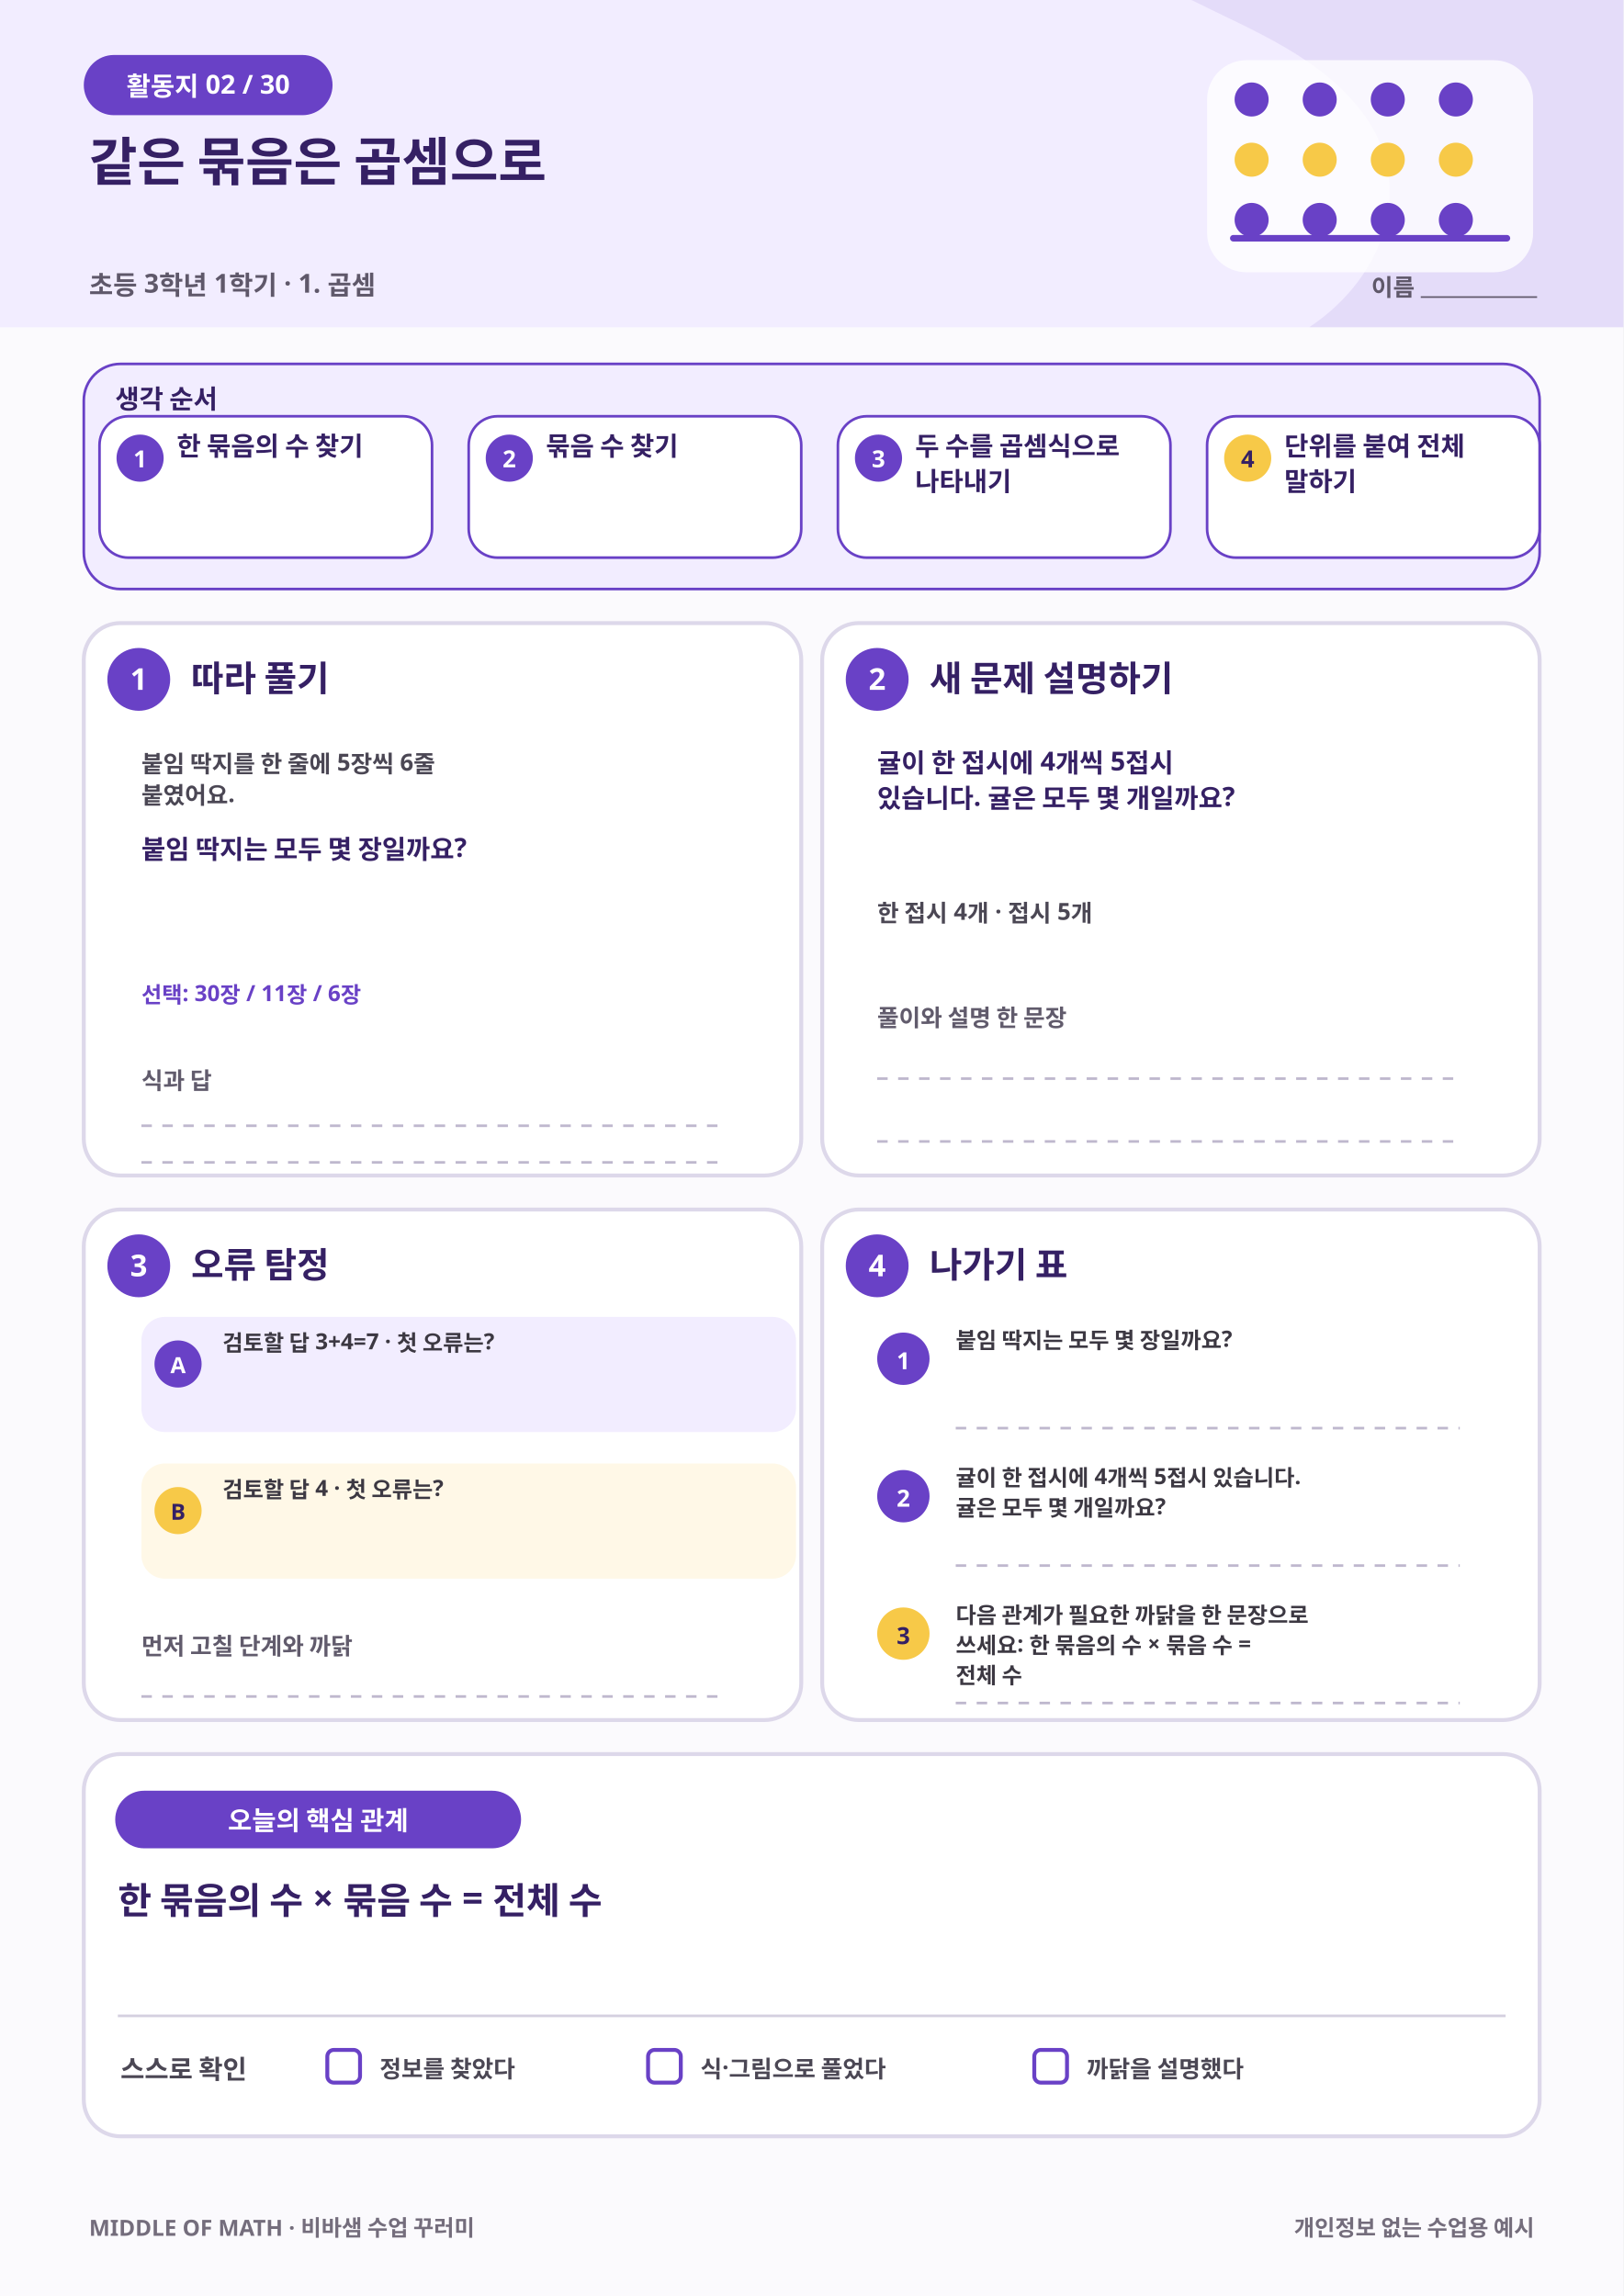
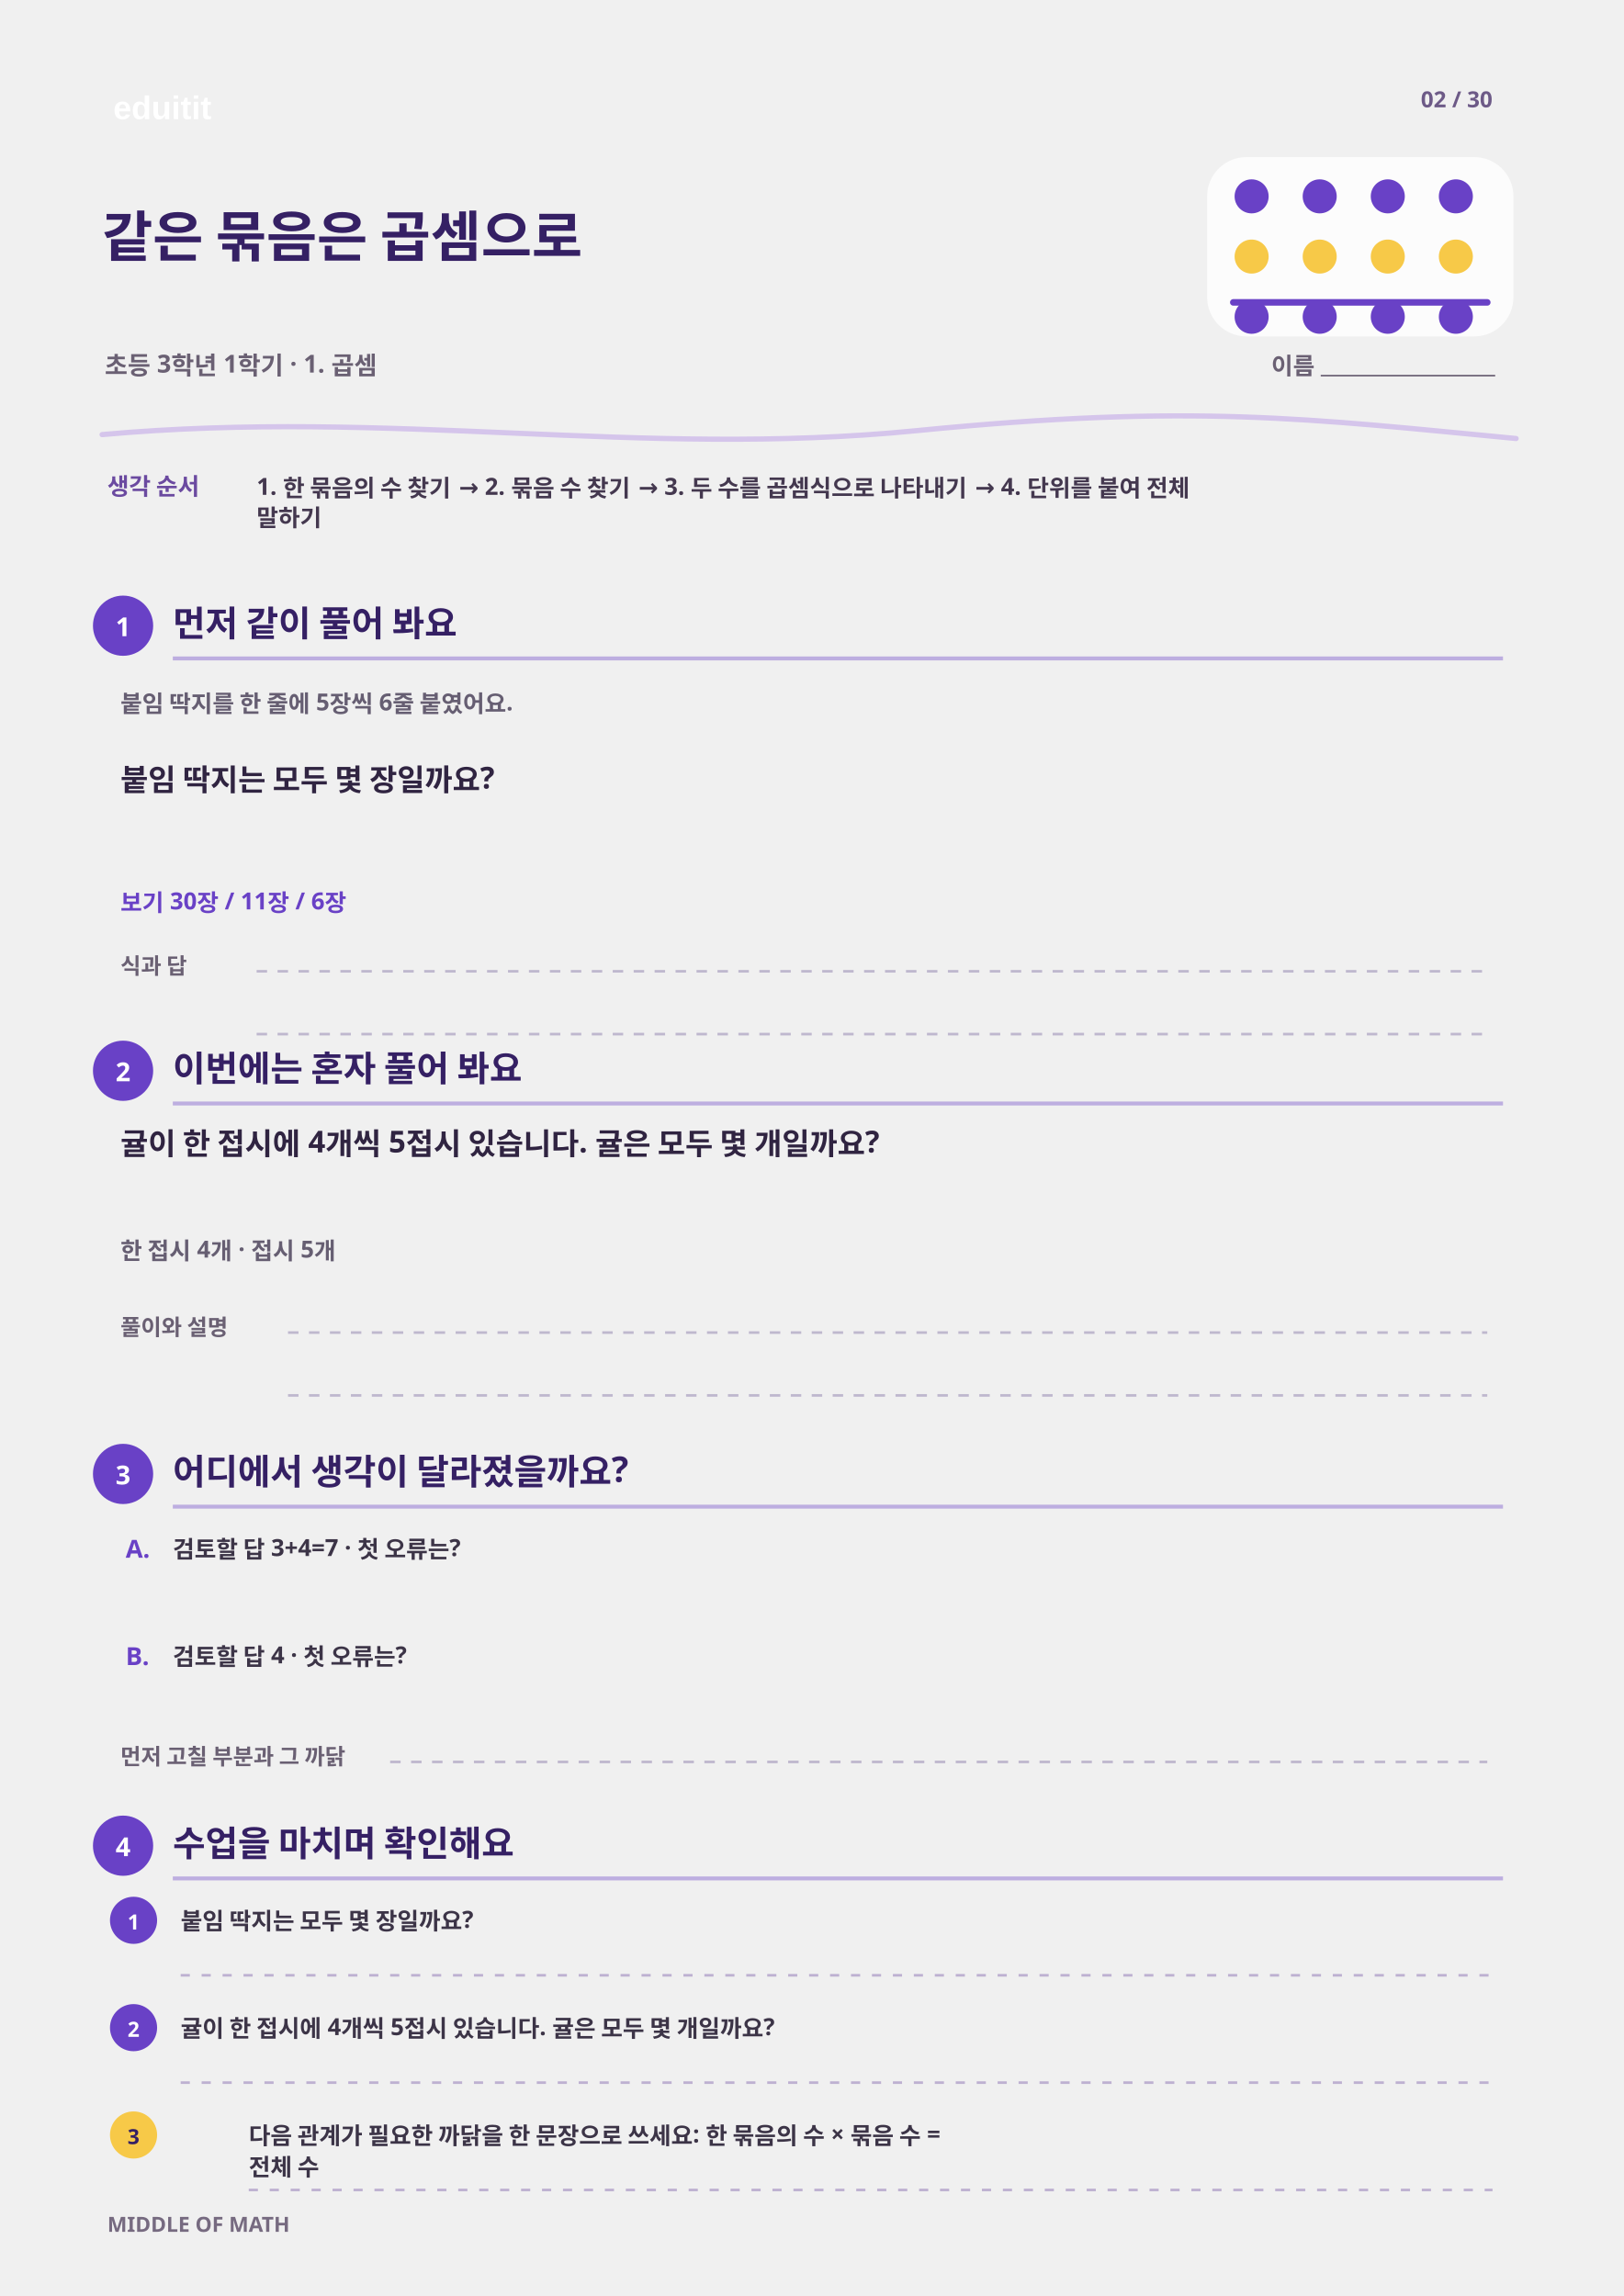
<svg xmlns="http://www.w3.org/2000/svg" width="1240" height="1754" viewBox="0 0 1240 1754" role="img" aria-label="같은 묶음은 곱셈으로 통합 활동지">
-   <rect width="1240" height="1754" fill="#FBFAFD" />
-   <rect x="0" y="0" width="1240" height="250" fill="#F2EDFF" />
-   <path d="M910 0H1240V250H1000C1060 210 1080 140 1042 88C1010 44 958 24 910 0Z" fill="#6941C6" opacity=".10" />
-   <rect x="64" y="42" width="190" height="46" rx="23" fill="#6941C6" />
-   <text x="159" y="73" font-family="Apple SD Gothic Neo, sans-serif" font-size="20" font-weight="800" text-anchor="middle" fill="#FFFFFF">활동지 02 / 30</text>
-   <text x="68" y="138" font-family="Apple SD Gothic Neo, Noto Sans KR, sans-serif" font-size="40" font-weight="850" fill="#352064" text-anchor="start" class="">
-     <tspan x="68" dy="0">같은 묶음은 곱셈으로</tspan>
+   <text x="124" y="91" font-family="Arial Rounded MT Bold, Arial, sans-serif" font-size="25" font-weight="900" text-anchor="middle" fill="#FFFFFF">eduitit</text>
+   <text x="1140" y="82" font-family="Apple SD Gothic Neo, sans-serif" font-size="17" font-weight="750" text-anchor="end" fill="#6D5A87">02 / 30</text>
+   <text x="78" y="196" font-family="Apple SD Gothic Neo, Noto Sans KR, sans-serif" font-size="42" font-weight="900" fill="#352064" text-anchor="start" class="">
+     <tspan x="78" dy="0">같은 묶음은 곱셈으로</tspan>
  </text>
-   <text x="68" y="225" font-family="Apple SD Gothic Neo, Noto Sans KR, sans-serif" font-size="20" font-weight="700" fill="#5F586A" text-anchor="start" class="">
-     <tspan x="68" dy="0">초등 3학년 1학기 · 1. 곱셈</tspan>
+   <text x="80" y="286" font-family="Apple SD Gothic Neo, Noto Sans KR, sans-serif" font-size="19" font-weight="700" fill="#6A6073" text-anchor="start" class="">
+     <tspan x="80" dy="0">초등 3학년 1학기 · 1. 곱셈</tspan>
  </text>
+   <text x="1142" y="286" font-family="Apple SD Gothic Neo, sans-serif" font-size="18" font-weight="700" text-anchor="end" fill="#6A6073">이름 __________________</text>
  <g aria-label="같은 묶음 배열">
-     <rect x="922" y="46" width="249" height="162" rx="30" fill="#FFFFFF" opacity=".78" />
-     <circle cx="956" cy="76" r="13" fill="#6941C6" />
-     <circle cx="1008" cy="76" r="13" fill="#6941C6" />
-     <circle cx="1060" cy="76" r="13" fill="#6941C6" />
-     <circle cx="1112" cy="76" r="13" fill="#6941C6" />
-     <circle cx="956" cy="122" r="13" fill="#F7C948" />
-     <circle cx="1008" cy="122" r="13" fill="#F7C948" />
-     <circle cx="1060" cy="122" r="13" fill="#F7C948" />
-     <circle cx="1112" cy="122" r="13" fill="#F7C948" />
-     <circle cx="956" cy="168" r="13" fill="#6941C6" />
-     <circle cx="1008" cy="168" r="13" fill="#6941C6" />
-     <circle cx="1060" cy="168" r="13" fill="#6941C6" />
-     <circle cx="1112" cy="168" r="13" fill="#6941C6" />
-     <path d="M942 182H1151" stroke="#6941C6" stroke-width="5" stroke-linecap="round" />
+     <rect x="922" y="120" width="234" height="137" rx="30" fill="#FFFFFF" opacity=".78" />
+     <circle cx="956" cy="150" r="13" fill="#6941C6" />
+     <circle cx="1008" cy="150" r="13" fill="#6941C6" />
+     <circle cx="1060" cy="150" r="13" fill="#6941C6" />
+     <circle cx="1112" cy="150" r="13" fill="#6941C6" />
+     <circle cx="956" cy="196" r="13" fill="#F7C948" />
+     <circle cx="1008" cy="196" r="13" fill="#F7C948" />
+     <circle cx="1060" cy="196" r="13" fill="#F7C948" />
+     <circle cx="1112" cy="196" r="13" fill="#F7C948" />
+     <circle cx="956" cy="242" r="13" fill="#6941C6" />
+     <circle cx="1008" cy="242" r="13" fill="#6941C6" />
+     <circle cx="1060" cy="242" r="13" fill="#6941C6" />
+     <circle cx="1112" cy="242" r="13" fill="#6941C6" />
+     <path d="M942 231H1136" stroke="#6941C6" stroke-width="5" stroke-linecap="round" />
  </g>
-   <text x="1174" y="226" font-family="Apple SD Gothic Neo, sans-serif" font-size="18" font-weight="700" text-anchor="end" fill="#5F586A">이름 ____________</text>
-   <rect x="64" y="278" width="1112" height="172" rx="28" fill="#F2EDFF" stroke="#6941C6" stroke-width="2" />
-   <text x="88" y="312" font-family="Apple SD Gothic Neo, sans-serif" font-size="20" font-weight="850" fill="#352064">생각 순서</text>
+   <path d="M78 332 C300 312 488 350 700 329 S1000 320 1158 335" fill="none" stroke="#D5C5EB" stroke-width="4" stroke-linecap="round" />
+   <text x="82" y="378" font-family="Apple SD Gothic Neo, sans-serif" font-size="18" font-weight="850" fill="#6B4AA0">생각 순서</text>
+   <text x="196" y="378" font-family="Apple SD Gothic Neo, Noto Sans KR, sans-serif" font-size="18" font-weight="700" fill="#44384F" text-anchor="start" class="">
+     <tspan x="196" dy="0">1. 한 묶음의 수 찾기 → 2. 묶음 수 찾기 → 3. 두 수를 곱셈식으로 나타내기 → 4. 단위를 붙여 전체</tspan>
+     <tspan x="196" dy="24">말하기</tspan>
+   </text>
  <g>
-     <rect x="76" y="318" width="254" height="108" rx="22" fill="#FFFFFF" stroke="#6941C6" stroke-width="2" />
-     <circle cx="107" cy="350" r="18" fill="#6941C6" />
-     <text x="107" y="357" font-family="Apple SD Gothic Neo, sans-serif" font-size="18" font-weight="800" text-anchor="middle" fill="#FFFFFF">1</text>
-     <text x="135" y="348" font-family="Apple SD Gothic Neo, Noto Sans KR, sans-serif" font-size="20" font-weight="700" fill="#352064" text-anchor="start" class="">
-       <tspan x="135" dy="0">한 묶음의 수 찾기</tspan>
+     <circle cx="94" cy="478" r="23" fill="#6941C6" />
+     <text x="94" y="486" font-family="Apple SD Gothic Neo, sans-serif" font-size="20" font-weight="850" text-anchor="middle" fill="#FFFFFF">1</text>
+     <text x="132" y="486" font-family="Apple SD Gothic Neo, sans-serif" font-size="27" font-weight="850" fill="#352064">먼저 같이 풀어 봐요</text>
+     <line x1="132" y1="503" x2="1148" y2="503" stroke="#6941C6" stroke-width="3" opacity=".38" />
+   </g>
+   <text x="92" y="544" font-family="Apple SD Gothic Neo, Noto Sans KR, sans-serif" font-size="18" font-weight="650" fill="#665E72" text-anchor="start" class="">
+     <tspan x="92" dy="0">붙임 딱지를 한 줄에 5장씩 6줄 붙였어요.</tspan>
+   </text>
+   <text x="92" y="604" font-family="Apple SD Gothic Neo, Noto Sans KR, sans-serif" font-size="23" font-weight="800" fill="#302441" text-anchor="start" class="">
+     <tspan x="92" dy="0">붙임 딱지는 모두 몇 장일까요?</tspan>
+   </text>
+   <text x="92" y="696" font-family="Apple SD Gothic Neo, Noto Sans KR, sans-serif" font-size="18" font-weight="700" fill="#6941C6" text-anchor="start" class="">
+     <tspan x="92" dy="0">보기 30장 / 11장 / 6장</tspan>
+   </text>
+   <text x="92" y="744" font-family="Apple SD Gothic Neo, sans-serif" font-size="17" font-weight="800" fill="#6A6073">식과 답</text>
+   <line x1="196" y1="742" x2="1136" y2="742" stroke="#BFB8CE" stroke-width="2" stroke-dasharray="8 8" />
+   <line x1="196" y1="790" x2="1136" y2="790" stroke="#BFB8CE" stroke-width="2" stroke-dasharray="8 8" />
+   <g>
+     <circle cx="94" cy="818" r="23" fill="#6941C6" />
+     <text x="94" y="826" font-family="Apple SD Gothic Neo, sans-serif" font-size="20" font-weight="850" text-anchor="middle" fill="#FFFFFF">2</text>
+     <text x="132" y="826" font-family="Apple SD Gothic Neo, sans-serif" font-size="27" font-weight="850" fill="#352064">이번에는 혼자 풀어 봐요</text>
+     <line x1="132" y1="843" x2="1148" y2="843" stroke="#6941C6" stroke-width="3" opacity=".38" />
+   </g>
+   <text x="92" y="882" font-family="Apple SD Gothic Neo, Noto Sans KR, sans-serif" font-size="23" font-weight="800" fill="#302441" text-anchor="start" class="">
+     <tspan x="92" dy="0">귤이 한 접시에 4개씩 5접시 있습니다. 귤은 모두 몇 개일까요?</tspan>
+   </text>
+   <text x="92" y="962" font-family="Apple SD Gothic Neo, Noto Sans KR, sans-serif" font-size="18" font-weight="650" fill="#665E72" text-anchor="start" class="">
+     <tspan x="92" dy="0">한 접시 4개 · 접시 5개</tspan>
+   </text>
+   <text x="92" y="1020" font-family="Apple SD Gothic Neo, sans-serif" font-size="17" font-weight="800" fill="#6A6073">풀이와 설명</text>
+   <line x1="220" y1="1018" x2="1136" y2="1018" stroke="#BFB8CE" stroke-width="2" stroke-dasharray="8 8" />
+   <line x1="220" y1="1066" x2="1136" y2="1066" stroke="#BFB8CE" stroke-width="2" stroke-dasharray="8 8" />
+   <g>
+     <circle cx="94" cy="1126" r="23" fill="#6941C6" />
+     <text x="94" y="1134" font-family="Apple SD Gothic Neo, sans-serif" font-size="20" font-weight="850" text-anchor="middle" fill="#FFFFFF">3</text>
+     <text x="132" y="1134" font-family="Apple SD Gothic Neo, sans-serif" font-size="27" font-weight="850" fill="#352064">어디에서 생각이 달라졌을까요?</text>
+     <line x1="132" y1="1151" x2="1148" y2="1151" stroke="#6941C6" stroke-width="3" opacity=".38" />
+   </g>
+   <g>
+     <text x="96" y="1190" font-family="Apple SD Gothic Neo, sans-serif" font-size="19" font-weight="850" fill="#6941C6">A.</text>
+     <text x="132" y="1190" font-family="Apple SD Gothic Neo, Noto Sans KR, sans-serif" font-size="18" font-weight="650" fill="#3C3447" text-anchor="start" class="">
+       <tspan x="132" dy="0">검토할 답 3+4=7 · 첫 오류는?</tspan>
    </text>
  </g>
  <g>
-     <rect x="358" y="318" width="254" height="108" rx="22" fill="#FFFFFF" stroke="#6941C6" stroke-width="2" />
-     <circle cx="389" cy="350" r="18" fill="#6941C6" />
-     <text x="389" y="357" font-family="Apple SD Gothic Neo, sans-serif" font-size="18" font-weight="800" text-anchor="middle" fill="#FFFFFF">2</text>
-     <text x="417" y="348" font-family="Apple SD Gothic Neo, Noto Sans KR, sans-serif" font-size="20" font-weight="700" fill="#352064" text-anchor="start" class="">
-       <tspan x="417" dy="0">묶음 수 찾기</tspan>
+     <text x="96" y="1272" font-family="Apple SD Gothic Neo, sans-serif" font-size="19" font-weight="850" fill="#6941C6">B.</text>
+     <text x="132" y="1272" font-family="Apple SD Gothic Neo, Noto Sans KR, sans-serif" font-size="18" font-weight="650" fill="#3C3447" text-anchor="start" class="">
+       <tspan x="132" dy="0">검토할 답 4 · 첫 오류는?</tspan>
    </text>
  </g>
+   <text x="92" y="1348" font-family="Apple SD Gothic Neo, sans-serif" font-size="17" font-weight="800" fill="#6A6073">먼저 고칠 부분과 그 까닭</text>
+   <line x1="298" y1="1346" x2="1136" y2="1346" stroke="#BFB8CE" stroke-width="2" stroke-dasharray="8 8" />
  <g>
-     <rect x="640" y="318" width="254" height="108" rx="22" fill="#FFFFFF" stroke="#6941C6" stroke-width="2" />
-     <circle cx="671" cy="350" r="18" fill="#6941C6" />
-     <text x="671" y="357" font-family="Apple SD Gothic Neo, sans-serif" font-size="18" font-weight="800" text-anchor="middle" fill="#FFFFFF">3</text>
-     <text x="699" y="348" font-family="Apple SD Gothic Neo, Noto Sans KR, sans-serif" font-size="20" font-weight="700" fill="#352064" text-anchor="start" class="">
-       <tspan x="699" dy="0">두 수를 곱셈식으로</tspan>
-       <tspan x="699" dy="27">나타내기</tspan>
-     </text>
+     <circle cx="94" cy="1410" r="23" fill="#6941C6" />
+     <text x="94" y="1418" font-family="Apple SD Gothic Neo, sans-serif" font-size="20" font-weight="850" text-anchor="middle" fill="#FFFFFF">4</text>
+     <text x="132" y="1418" font-family="Apple SD Gothic Neo, sans-serif" font-size="27" font-weight="850" fill="#352064">수업을 마치며 확인해요</text>
+     <line x1="132" y1="1435" x2="1148" y2="1435" stroke="#6941C6" stroke-width="3" opacity=".38" />
  </g>
  <g>
-     <rect x="922" y="318" width="254" height="108" rx="22" fill="#FFFFFF" stroke="#6941C6" stroke-width="2" />
-     <circle cx="953" cy="350" r="18" fill="#F7C948" />
-     <text x="953" y="357" font-family="Apple SD Gothic Neo, sans-serif" font-size="18" font-weight="800" text-anchor="middle" fill="#352064">4</text>
-     <text x="981" y="348" font-family="Apple SD Gothic Neo, Noto Sans KR, sans-serif" font-size="20" font-weight="700" fill="#352064" text-anchor="start" class="">
-       <tspan x="981" dy="0">단위를 붙여 전체</tspan>
-       <tspan x="981" dy="27">말하기</tspan>
+     <circle cx="102" cy="1467" r="18" fill="#6941C6" />
+     <text x="102" y="1474" font-family="Apple SD Gothic Neo, sans-serif" font-size="16" font-weight="850" text-anchor="middle" fill="#FFFFFF">1</text>
+     <text x="138" y="1474" font-family="Apple SD Gothic Neo, Noto Sans KR, sans-serif" font-size="18" font-weight="650" fill="#3C3447" text-anchor="start" class="">
+       <tspan x="138" dy="0">붙임 딱지는 모두 몇 장일까요?</tspan>
    </text>
+     <line x1="138" y1="1509" x2="1140" y2="1509" stroke="#BEB1D1" stroke-width="2" stroke-dasharray="7 9" />
  </g>
  <g>
-     <rect x="64" y="476" width="548" height="422" rx="28" fill="#FFFFFF" stroke="#DDD8EA" stroke-width="3" />
-     <circle cx="106" cy="519" r="24" fill="#6941C6" />
-     <text x="106" y="527" font-family="Apple SD Gothic Neo, sans-serif" font-size="23" font-weight="800" text-anchor="middle" fill="#FFFFFF">1</text>
-     <text x="146" y="528" font-family="Apple SD Gothic Neo, Noto Sans KR, sans-serif" font-size="27" font-weight="800" fill="#352064" text-anchor="start" class="">
-       <tspan x="146" dy="0">따라 풀기</tspan>
+     <circle cx="102" cy="1549" r="18" fill="#6941C6" />
+     <text x="102" y="1556" font-family="Apple SD Gothic Neo, sans-serif" font-size="16" font-weight="850" text-anchor="middle" fill="#FFFFFF">2</text>
+     <text x="138" y="1556" font-family="Apple SD Gothic Neo, Noto Sans KR, sans-serif" font-size="18" font-weight="650" fill="#3C3447" text-anchor="start" class="">
+       <tspan x="138" dy="0">귤이 한 접시에 4개씩 5접시 있습니다. 귤은 모두 몇 개일까요?</tspan>
    </text>
-     <text x="108" y="590" font-family="Apple SD Gothic Neo, Noto Sans KR, sans-serif" font-size="18" font-weight="600" fill="#4B4754" text-anchor="start" class="">
-       <tspan x="108" dy="0">붙임 딱지를 한 줄에 5장씩 6줄</tspan>
-       <tspan x="108" dy="24">붙였어요.</tspan>
-     </text>
-     <text x="108" y="656" font-family="Apple SD Gothic Neo, Noto Sans KR, sans-serif" font-size="20" font-weight="800" fill="#352064" text-anchor="start" class="">
-       <tspan x="108" dy="0">붙임 딱지는 모두 몇 장일까요?</tspan>
-     </text>
-     <text x="108" y="766" font-family="Apple SD Gothic Neo, Noto Sans KR, sans-serif" font-size="17" font-weight="700" fill="#6941C6" text-anchor="start" class="">
-       <tspan x="108" dy="0">선택: 30장 / 11장 / 6장</tspan>
-     </text>
-     <text x="108" y="832" font-family="Apple SD Gothic Neo, Noto Sans KR, sans-serif" font-size="18" font-weight="800" fill="#615B6C" text-anchor="start" class="">
-       <tspan x="108" dy="0">식과 답</tspan>
-     </text>
-     <line x1="108" y1="860" x2="554" y2="860" stroke="#BFB8CE" stroke-width="2" stroke-dasharray="8 8" />
-     <line x1="108" y1="888" x2="554" y2="888" stroke="#BFB8CE" stroke-width="2" stroke-dasharray="8 8" />
+     <line x1="138" y1="1591" x2="1140" y2="1591" stroke="#BEB1D1" stroke-width="2" stroke-dasharray="7 9" />
  </g>
  <g>
-     <rect x="628" y="476" width="548" height="422" rx="28" fill="#FFFFFF" stroke="#DDD8EA" stroke-width="3" />
-     <circle cx="670" cy="519" r="24" fill="#6941C6" />
-     <text x="670" y="527" font-family="Apple SD Gothic Neo, sans-serif" font-size="23" font-weight="800" text-anchor="middle" fill="#FFFFFF">2</text>
-     <text x="710" y="528" font-family="Apple SD Gothic Neo, Noto Sans KR, sans-serif" font-size="27" font-weight="800" fill="#352064" text-anchor="start" class="">
-       <tspan x="710" dy="0">새 문제 설명하기</tspan>
+     <circle cx="102" cy="1631" r="18" fill="#F7C948" />
+     <text x="102" y="1638" font-family="Apple SD Gothic Neo, sans-serif" font-size="16" font-weight="850" text-anchor="middle" fill="#352064">3</text>
+     <text x="190" y="1638" font-family="Apple SD Gothic Neo, Noto Sans KR, sans-serif" font-size="18" font-weight="650" fill="#3C3447" text-anchor="start" class="">
+       <tspan x="190" dy="0">다음 관계가 필요한 까닭을 한 문장으로 쓰세요: 한 묶음의 수 × 묶음 수 =</tspan>
+       <tspan x="190" dy="24">전체 수</tspan>
    </text>
-     <text x="670" y="590" font-family="Apple SD Gothic Neo, Noto Sans KR, sans-serif" font-size="20" font-weight="800" fill="#352064" text-anchor="start" class="">
-       <tspan x="670" dy="0">귤이 한 접시에 4개씩 5접시</tspan>
-       <tspan x="670" dy="27">있습니다. 귤은 모두 몇 개일까요?</tspan>
-     </text>
-     <text x="670" y="704" font-family="Apple SD Gothic Neo, Noto Sans KR, sans-serif" font-size="18" font-weight="650" fill="#4B4754" text-anchor="start" class="">
-       <tspan x="670" dy="0">한 접시 4개 · 접시 5개</tspan>
-     </text>
-     <text x="670" y="784" font-family="Apple SD Gothic Neo, Noto Sans KR, sans-serif" font-size="18" font-weight="800" fill="#615B6C" text-anchor="start" class="">
-       <tspan x="670" dy="0">풀이와 설명 한 문장</tspan>
-     </text>
-     <line x1="670" y1="824" x2="1116" y2="824" stroke="#BFB8CE" stroke-width="2" stroke-dasharray="8 8" />
-     <line x1="670" y1="872" x2="1116" y2="872" stroke="#BFB8CE" stroke-width="2" stroke-dasharray="8 8" />
+     <line x1="190" y1="1673" x2="1140" y2="1673" stroke="#BEB1D1" stroke-width="2" stroke-dasharray="7 9" />
  </g>
-   <g>
-     <rect x="64" y="924" width="548" height="390" rx="28" fill="#FFFFFF" stroke="#DDD8EA" stroke-width="3" />
-     <circle cx="106" cy="967" r="24" fill="#6941C6" />
-     <text x="106" y="975" font-family="Apple SD Gothic Neo, sans-serif" font-size="23" font-weight="800" text-anchor="middle" fill="#FFFFFF">3</text>
-     <text x="146" y="976" font-family="Apple SD Gothic Neo, Noto Sans KR, sans-serif" font-size="27" font-weight="800" fill="#352064" text-anchor="start" class="">
-       <tspan x="146" dy="0">오류 탐정</tspan>
-     </text>
-     <g>
-       <rect x="108" y="1006" width="500" height="88" rx="18" fill="#F2EDFF" />
-       <circle cx="136" cy="1042" r="18" fill="#6941C6" />
-       <text x="136" y="1049" font-family="Apple SD Gothic Neo, sans-serif" font-size="17" font-weight="800" text-anchor="middle" fill="#FFFFFF">A</text>
-       <text x="170" y="1032" font-family="Apple SD Gothic Neo, Noto Sans KR, sans-serif" font-size="17" font-weight="650" fill="#3C3842" text-anchor="start" class="">
-         <tspan x="170" dy="0">검토할 답 3+4=7 · 첫 오류는?</tspan>
-       </text>
-     </g>
-     <g>
-       <rect x="108" y="1118" width="500" height="88" rx="18" fill="#FFF8E7" />
-       <circle cx="136" cy="1154" r="18" fill="#F7C948" />
-       <text x="136" y="1161" font-family="Apple SD Gothic Neo, sans-serif" font-size="17" font-weight="800" text-anchor="middle" fill="#352064">B</text>
-       <text x="170" y="1144" font-family="Apple SD Gothic Neo, Noto Sans KR, sans-serif" font-size="17" font-weight="650" fill="#3C3842" text-anchor="start" class="">
-         <tspan x="170" dy="0">검토할 답 4 · 첫 오류는?</tspan>
-       </text>
-     </g>
-     <text x="108" y="1264" font-family="Apple SD Gothic Neo, Noto Sans KR, sans-serif" font-size="18" font-weight="800" fill="#615B6C" text-anchor="start" class="">
-       <tspan x="108" dy="0">먼저 고칠 단계와 까닭</tspan>
-     </text>
-     <line x1="108" y1="1296" x2="554" y2="1296" stroke="#BFB8CE" stroke-width="2" stroke-dasharray="8 8" />
-   </g>
-   <g>
-     <rect x="628" y="924" width="548" height="390" rx="28" fill="#FFFFFF" stroke="#DDD8EA" stroke-width="3" />
-     <circle cx="670" cy="967" r="24" fill="#6941C6" />
-     <text x="670" y="975" font-family="Apple SD Gothic Neo, sans-serif" font-size="23" font-weight="800" text-anchor="middle" fill="#FFFFFF">4</text>
-     <text x="710" y="976" font-family="Apple SD Gothic Neo, Noto Sans KR, sans-serif" font-size="27" font-weight="800" fill="#352064" text-anchor="start" class="">
-       <tspan x="710" dy="0">나가기 표</tspan>
-     </text>
-     <g>
-       <circle cx="690" cy="1038" r="20" fill="#6941C6" />
-       <text x="690" y="1046" font-family="Apple SD Gothic Neo, sans-serif" font-size="18" font-weight="800" text-anchor="middle" fill="#FFFFFF">1</text>
-       <text x="730" y="1030" font-family="Apple SD Gothic Neo, Noto Sans KR, sans-serif" font-size="17" font-weight="650" fill="#3C3842" text-anchor="start" class="">
-         <tspan x="730" dy="0">붙임 딱지는 모두 몇 장일까요?</tspan>
-       </text>
-       <line x1="730" y1="1091" x2="1115" y2="1091" stroke="#BFB8CE" stroke-width="2" stroke-dasharray="8 8" />
-     </g>
-     <g>
-       <circle cx="690" cy="1143" r="20" fill="#6941C6" />
-       <text x="690" y="1151" font-family="Apple SD Gothic Neo, sans-serif" font-size="18" font-weight="800" text-anchor="middle" fill="#FFFFFF">2</text>
-       <text x="730" y="1135" font-family="Apple SD Gothic Neo, Noto Sans KR, sans-serif" font-size="17" font-weight="650" fill="#3C3842" text-anchor="start" class="">
-         <tspan x="730" dy="0">귤이 한 접시에 4개씩 5접시 있습니다.</tspan>
-         <tspan x="730" dy="23">귤은 모두 몇 개일까요?</tspan>
-       </text>
-       <line x1="730" y1="1196" x2="1115" y2="1196" stroke="#BFB8CE" stroke-width="2" stroke-dasharray="8 8" />
-     </g>
-     <g>
-       <circle cx="690" cy="1248" r="20" fill="#F7C948" />
-       <text x="690" y="1256" font-family="Apple SD Gothic Neo, sans-serif" font-size="18" font-weight="800" text-anchor="middle" fill="#352064">3</text>
-       <text x="730" y="1240" font-family="Apple SD Gothic Neo, Noto Sans KR, sans-serif" font-size="17" font-weight="650" fill="#3C3842" text-anchor="start" class="">
-         <tspan x="730" dy="0">다음 관계가 필요한 까닭을 한 문장으로</tspan>
-         <tspan x="730" dy="23">쓰세요: 한 묶음의 수 × 묶음 수 =</tspan>
-         <tspan x="730" dy="23">전체 수</tspan>
-       </text>
-       <line x1="730" y1="1301" x2="1115" y2="1301" stroke="#BFB8CE" stroke-width="2" stroke-dasharray="8 8" />
-     </g>
-   </g>
-   <rect x="64" y="1340" width="1112" height="292" rx="28" fill="#FFFFFF" stroke="#DDD8EA" stroke-width="3" />
-   <rect x="88" y="1368" width="310" height="44" rx="22" fill="#6941C6" />
-   <text x="243" y="1398" font-family="Apple SD Gothic Neo, sans-serif" font-size="20" font-weight="850" text-anchor="middle" fill="#FFFFFF">오늘의 핵심 관계</text>
-   <text x="90" y="1462" font-family="Apple SD Gothic Neo, Noto Sans KR, sans-serif" font-size="28" font-weight="850" fill="#352064" text-anchor="start" class="">
-     <tspan x="90" dy="0">한 묶음의 수 × 묶음 수 = 전체 수</tspan>
-   </text>
-   <line x1="90" y1="1540" x2="1150" y2="1540" stroke="#D5D0DF" stroke-width="2" />
-   <text x="92" y="1588" font-family="Apple SD Gothic Neo, sans-serif" font-size="20" font-weight="750" fill="#4B4754">스스로 확인</text>
-   <rect x="250" y="1566" width="25" height="25" rx="5" fill="#FFFFFF" stroke="#6941C6" stroke-width="3" />
-   <text x="290" y="1587" font-family="Apple SD Gothic Neo, sans-serif" font-size="18" font-weight="650" fill="#4B4754">정보를 찾았다</text>
-   <rect x="495" y="1566" width="25" height="25" rx="5" fill="#FFFFFF" stroke="#6941C6" stroke-width="3" />
-   <text x="535" y="1587" font-family="Apple SD Gothic Neo, sans-serif" font-size="18" font-weight="650" fill="#4B4754">식·그림으로 풀었다</text>
-   <rect x="790" y="1566" width="25" height="25" rx="5" fill="#FFFFFF" stroke="#6941C6" stroke-width="3" />
-   <text x="830" y="1587" font-family="Apple SD Gothic Neo, sans-serif" font-size="18" font-weight="650" fill="#4B4754">까닭을 설명했다</text>
-   <text x="68" y="1708" font-family="Apple SD Gothic Neo, sans-serif" font-size="17" font-weight="750" fill="#746D7C">MIDDLE OF MATH · 비바샘 수업 꾸러미</text>
-   <text x="1172" y="1708" font-family="Apple SD Gothic Neo, sans-serif" font-size="17" font-weight="650" text-anchor="end" fill="#746D7C">개인정보 없는 수업용 예시</text>
+   <text x="82" y="1705" font-family="Apple SD Gothic Neo, sans-serif" font-size="16" font-weight="750" fill="#766A80">MIDDLE OF MATH</text>
</svg>
